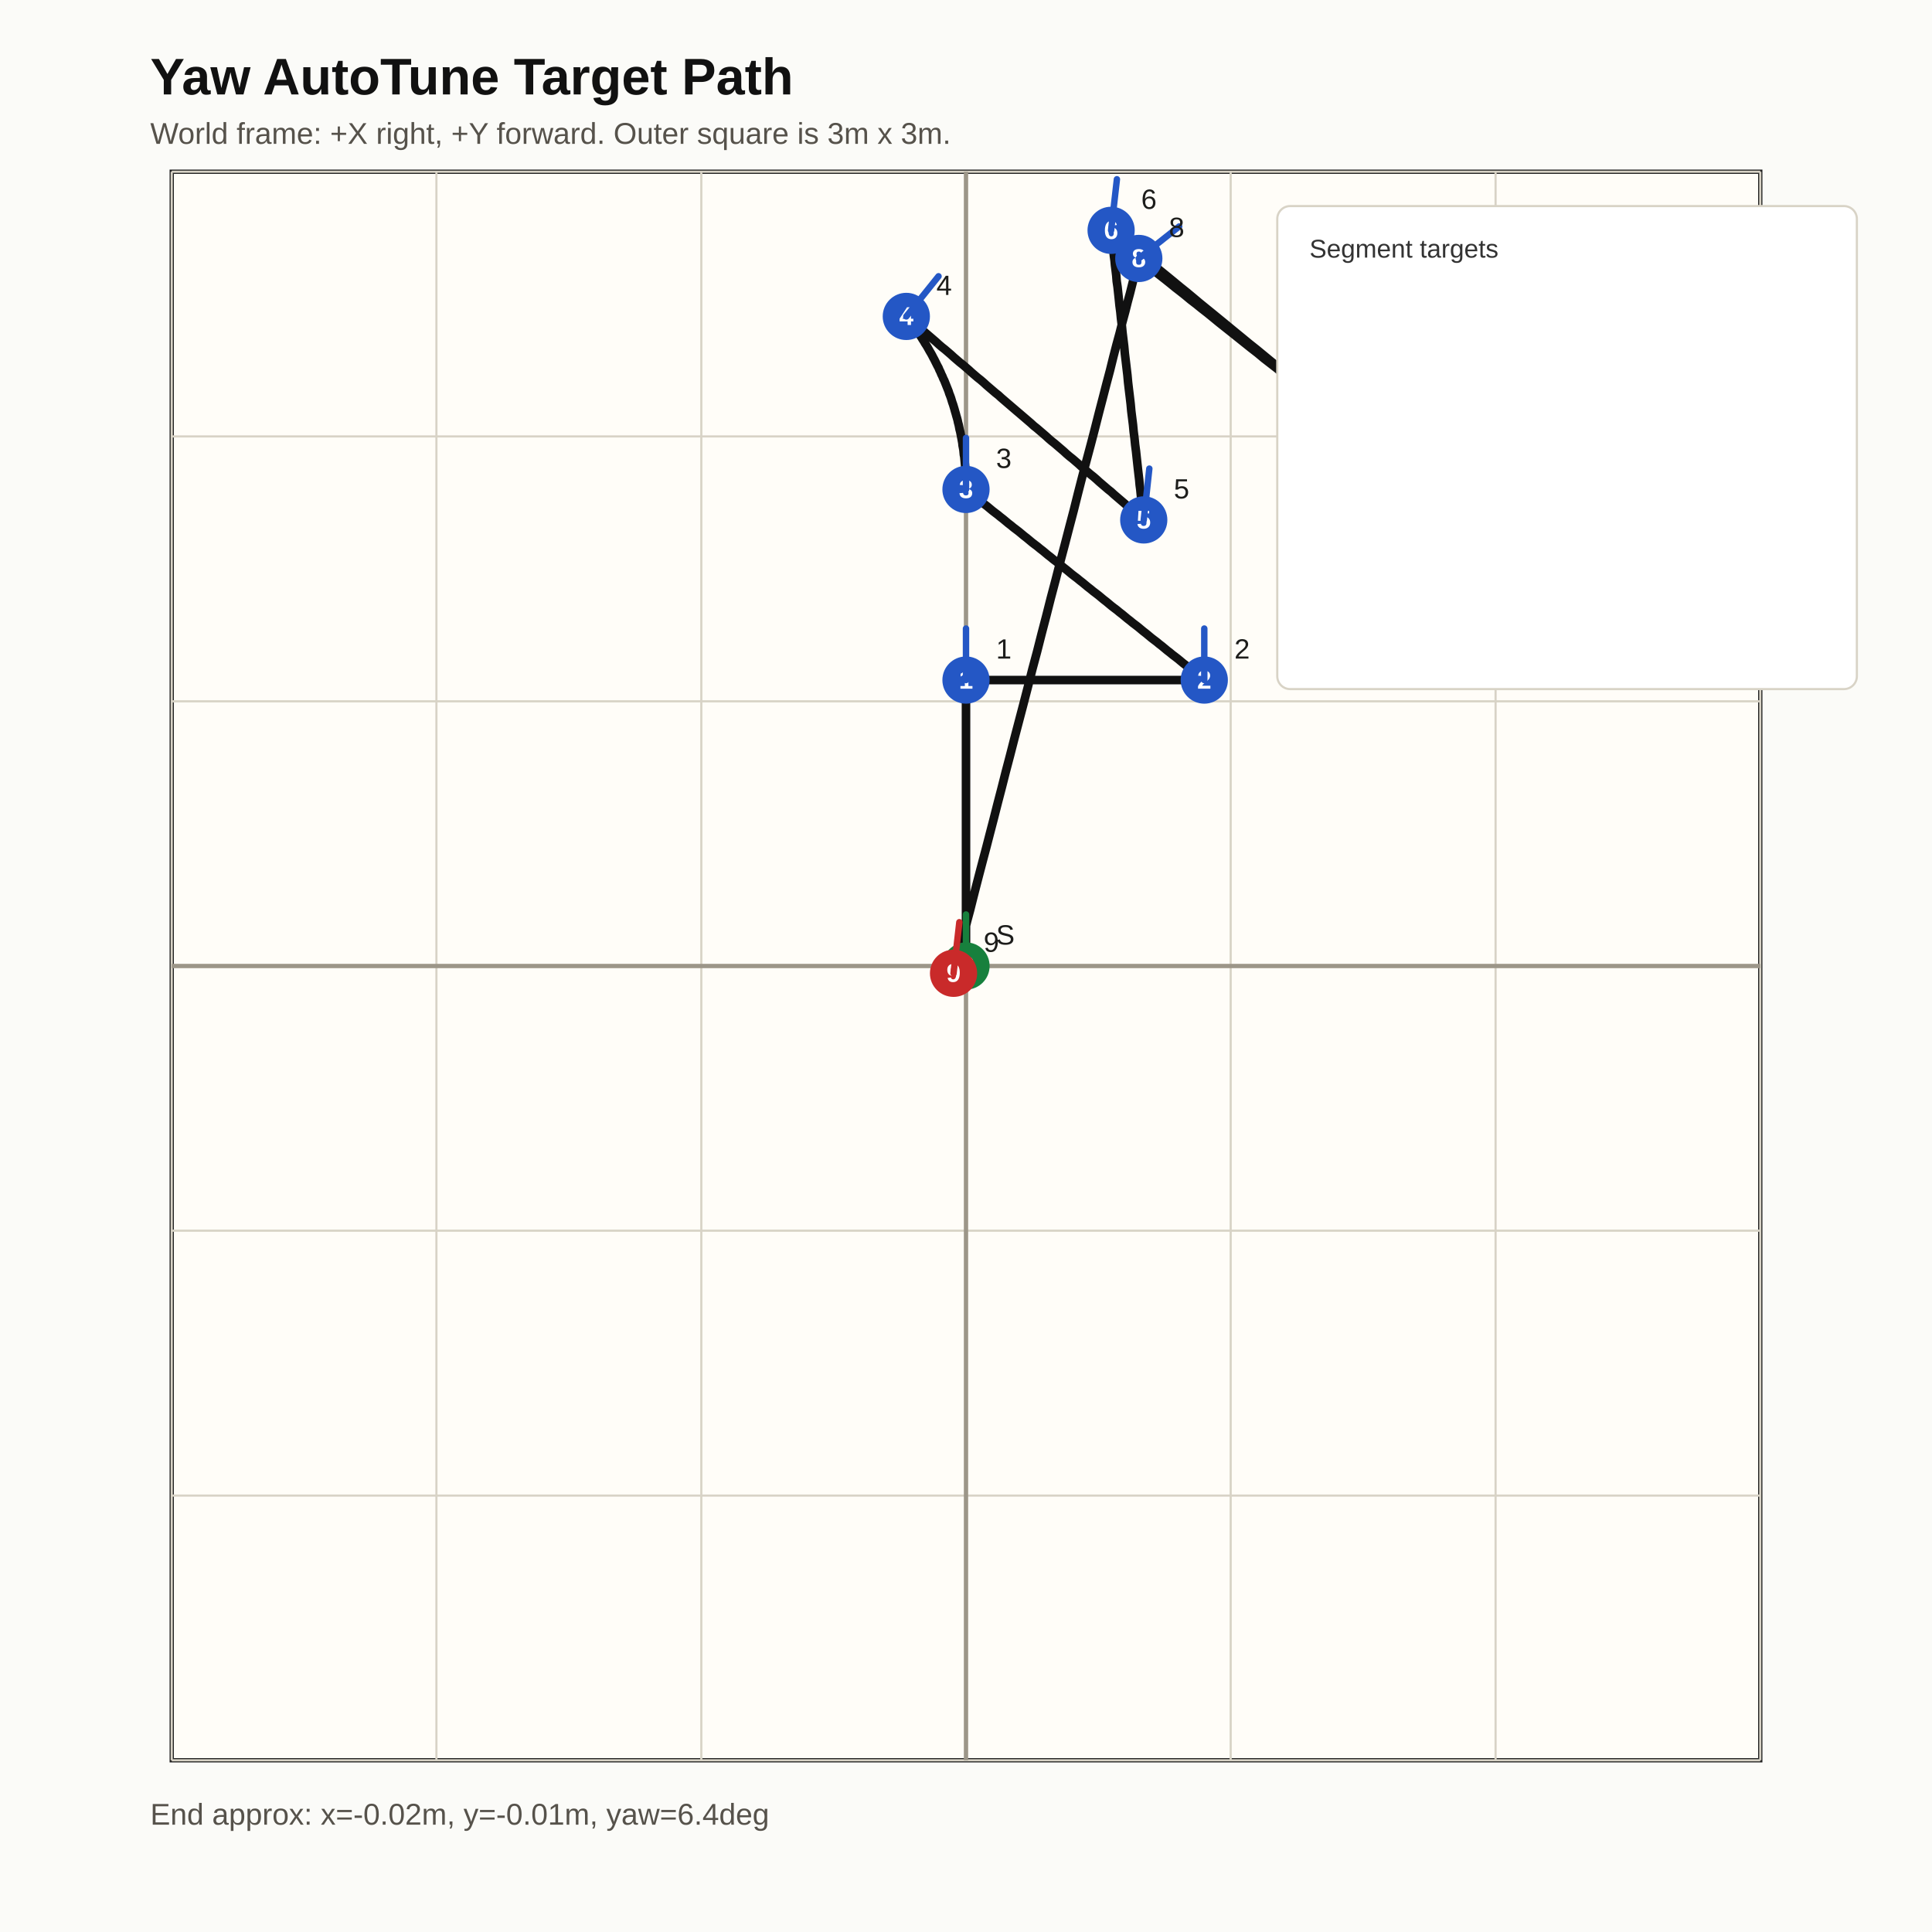
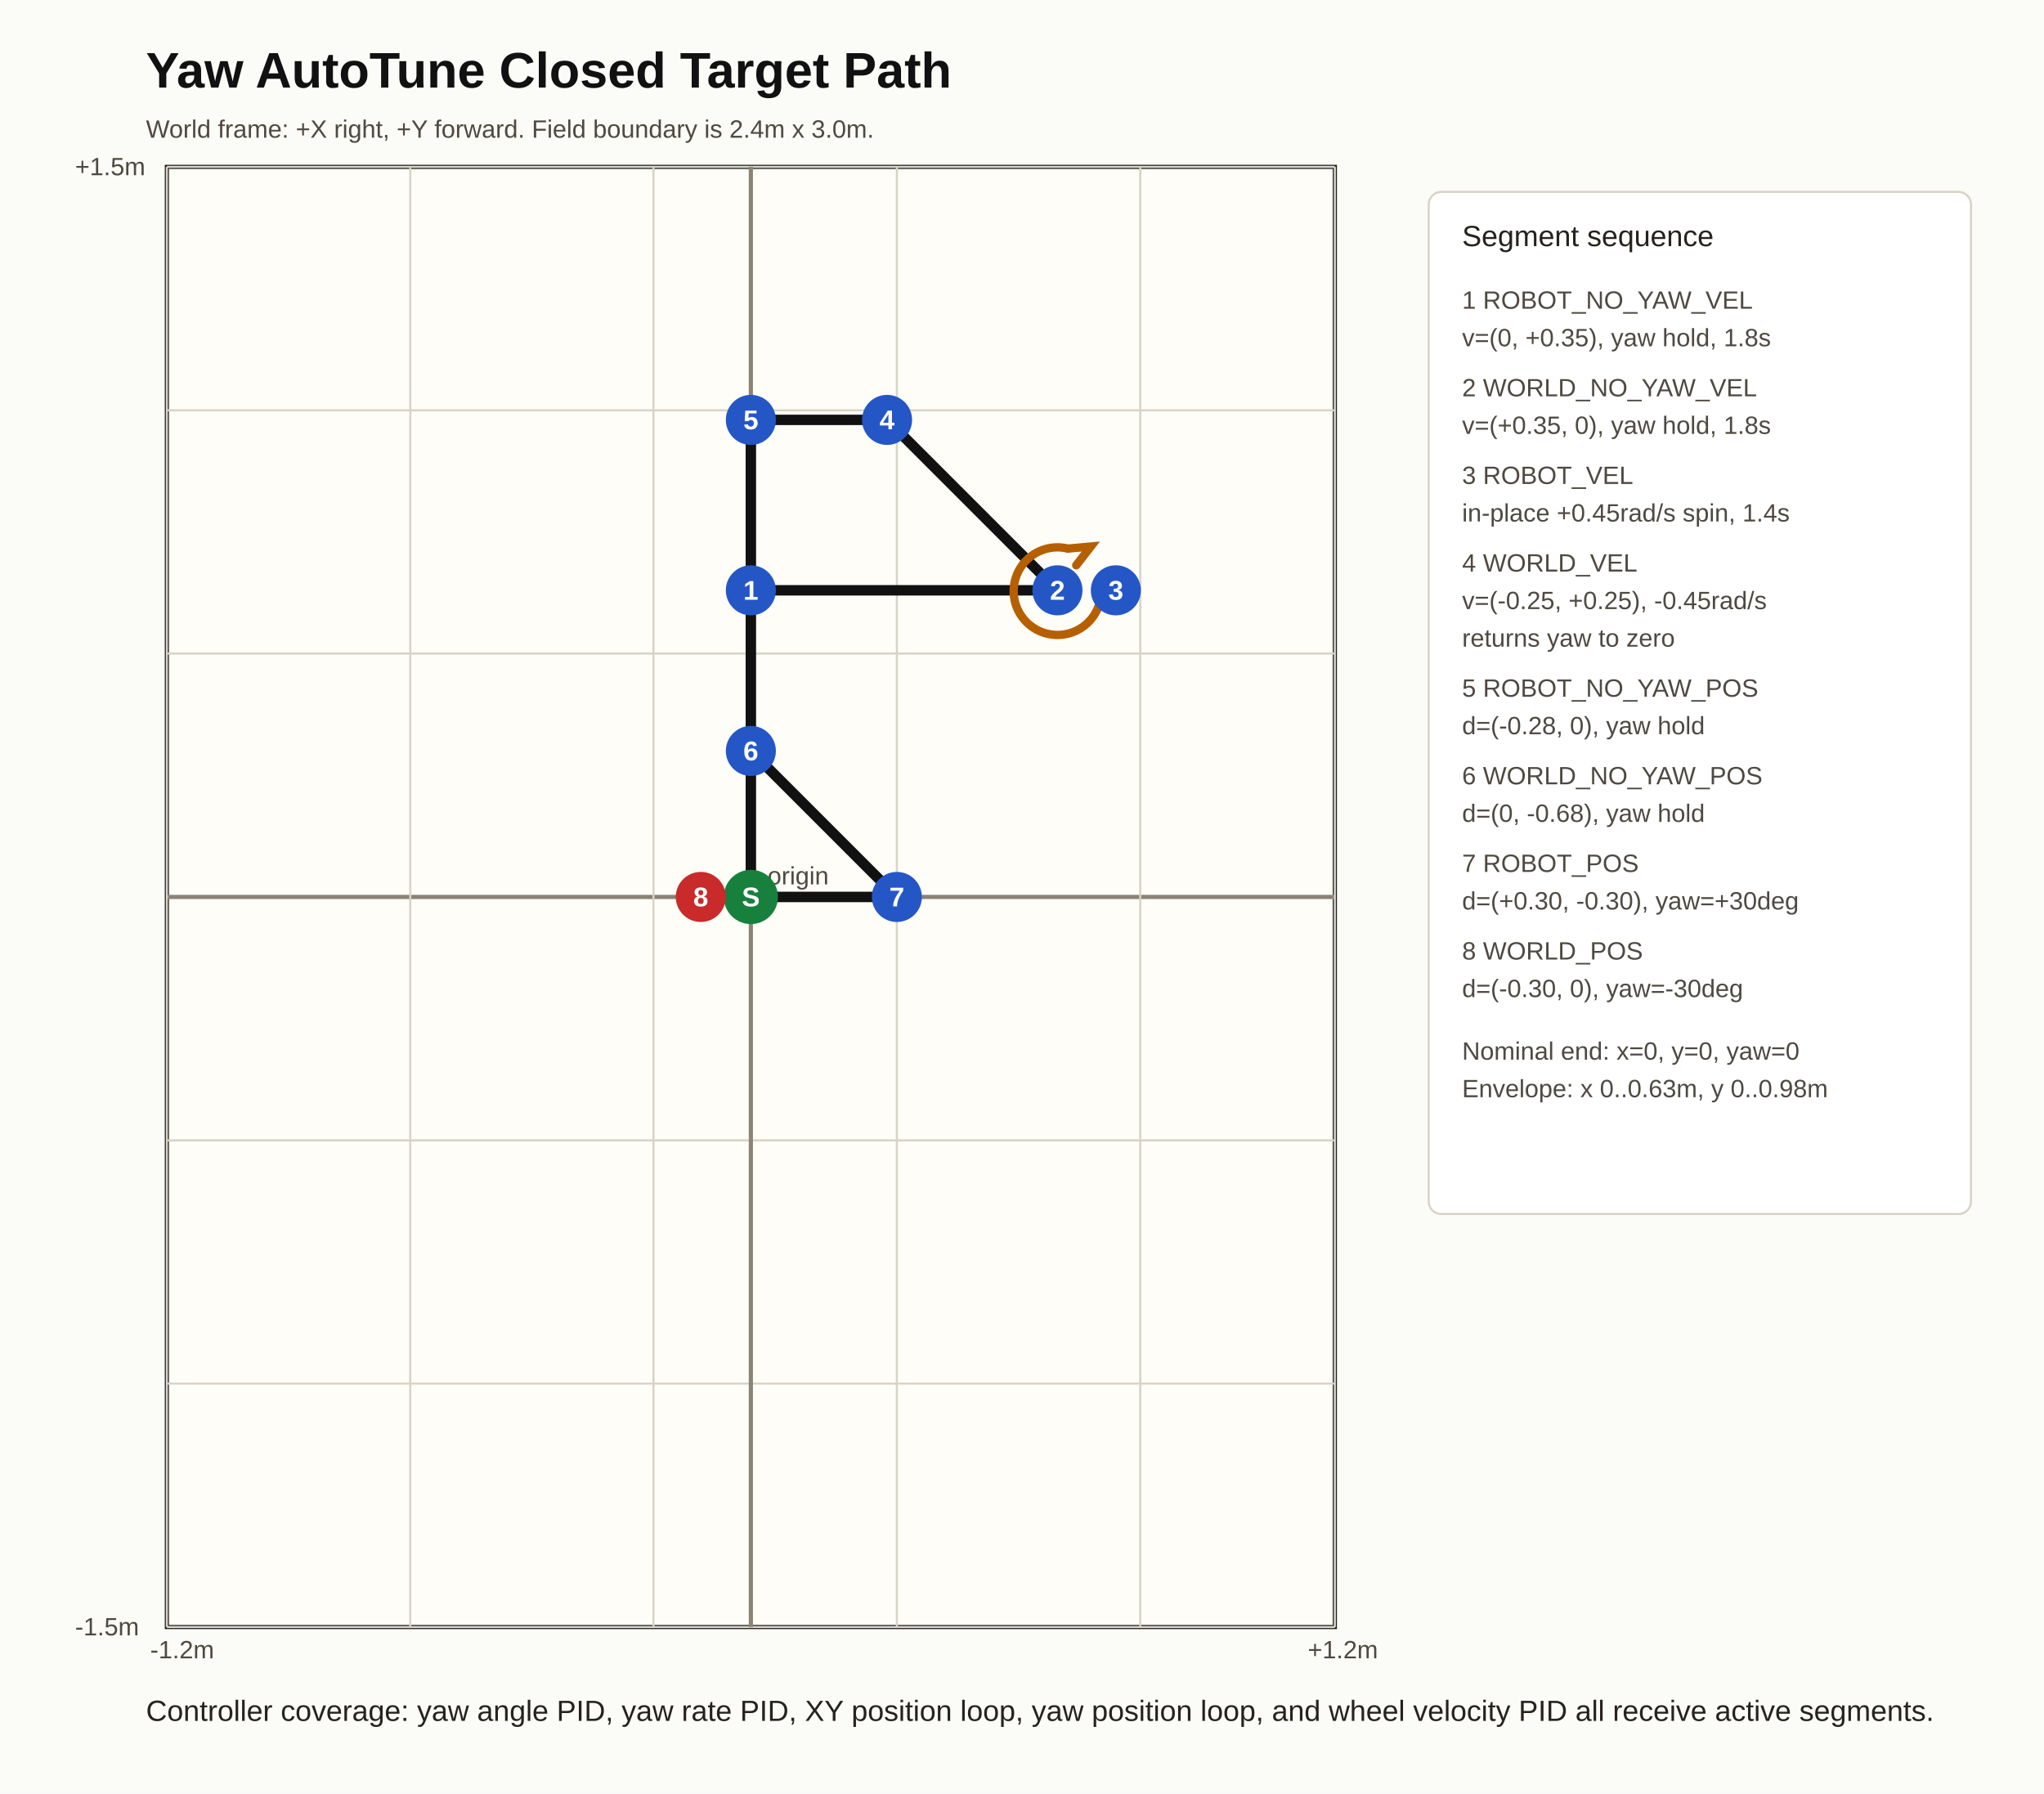
- <svg xmlns="http://www.w3.org/2000/svg" width="900" height="900" viewBox="0 0 900 900">
-   <style>.bg{fill:#fbfbf8}.field{fill:#fffdf8;stroke:#222;stroke-width:2}.grid{stroke:#d8d3c6;stroke-width:1}.path{fill:none;stroke:#111;stroke-width:4;stroke-linecap:round;stroke-linejoin:round}.mark{font:bold 12px Arial,sans-serif;fill:white;text-anchor:middle}.coord{font:13px Arial,sans-serif;fill:#1d1d1b}.title{font:bold 24px Arial,sans-serif;fill:#111}.sub{font:14px Arial,sans-serif;fill:#56524b}.note{font:12px Arial,sans-serif;fill:#333}.box{fill:#fff;stroke:#d8d3c6;stroke-width:1}</style>
-   <rect width="900" height="900" class="bg" />
-   <text x="70" y="44" class="title">Yaw AutoTune Target Path</text>
-   <text x="70" y="67" class="sub">World frame: +X right, +Y forward. Outer square is 3m x 3m.</text>
-   <rect x="80.0" y="80.0" width="740.0" height="740.0" class="field" />
-   <line x1="80.0" y1="820.0" x2="80.0" y2="80.0" class="grid" />
-   <line x1="80.0" y1="820.0" x2="820.0" y2="820.0" class="grid" />
-   <line x1="203.3" y1="820.0" x2="203.3" y2="80.0" class="grid" />
-   <line x1="80.0" y1="696.7" x2="820.0" y2="696.7" class="grid" />
-   <line x1="326.7" y1="820.0" x2="326.7" y2="80.0" class="grid" />
-   <line x1="80.0" y1="573.3" x2="820.0" y2="573.3" class="grid" />
-   <line x1="450.0" y1="820.0" x2="450.0" y2="80.0" class="grid" />
-   <line x1="80.0" y1="450.0" x2="820.0" y2="450.0" class="grid" />
-   <line x1="573.3" y1="820.0" x2="573.3" y2="80.0" class="grid" />
-   <line x1="80.0" y1="326.7" x2="820.0" y2="326.7" class="grid" />
-   <line x1="696.7" y1="820.0" x2="696.7" y2="80.0" class="grid" />
-   <line x1="80.0" y1="203.3" x2="820.0" y2="203.3" class="grid" />
-   <line x1="820.0" y1="820.0" x2="820.0" y2="80.0" class="grid" />
-   <line x1="80.0" y1="80.0" x2="820.0" y2="80.0" class="grid" />
-   <line x1="450.0" y1="820.0" x2="450.0" y2="80.0" stroke="#9c9689" stroke-width="2" />
-   <line x1="80.0" y1="450.0" x2="820.0" y2="450.0" stroke="#9c9689" stroke-width="2" />
-   <path d="M 450.0 450.0 L 450.0 448.5 L 450.0 447.0 L 450.0 445.6 L 450.0 444.1 L 450.0 442.6 L 450.0 441.1 L 450.0 439.6 L 450.0 438.2 L 450.0 436.7 L 450.0 435.2 L 450.0 433.7 L 450.0 432.2 L 450.0 430.8 L 450.0 429.3 L 450.0 427.8 L 450.0 426.3 L 450.0 424.8 L 450.0 423.4 L 450.0 421.9 L 450.0 420.4 L 450.0 418.9 L 450.0 417.4 L 450.0 416.0 L 450.0 414.5 L 450.0 413.0 L 450.0 411.5 L 450.0 410.0 L 450.0 408.6 L 450.0 407.1 L 450.0 405.6 L 450.0 404.1 L 450.0 402.6 L 450.0 401.2 L 450.0 399.7 L 450.0 398.2 L 450.0 396.7 L 450.0 395.2 L 450.0 393.8 L 450.0 392.3 L 450.0 390.8 L 450.0 389.3 L 450.0 387.8 L 450.0 386.4 L 450.0 384.9 L 450.0 383.4 L 450.0 381.9 L 450.0 380.4 L 450.0 379.0 L 450.0 377.5 L 450.0 376.0 L 450.0 374.5 L 450.0 373.0 L 450.0 371.6 L 450.0 370.1 L 450.0 368.6 L 450.0 367.1 L 450.0 365.6 L 450.0 364.2 L 450.0 362.7 L 450.0 361.2 L 450.0 359.7 L 450.0 358.2 L 450.0 356.8 L 450.0 355.3 L 450.0 353.8 L 450.0 352.3 L 450.0 350.8 L 450.0 349.4 L 450.0 347.9 L 450.0 346.4 L 450.0 344.9 L 450.0 343.4 L 450.0 342.0 L 450.0 340.5 L 450.0 339.0 L 450.0 337.5 L 450.0 336.0 L 450.0 334.6 L 450.0 333.1 L 450.0 331.6 L 450.0 330.1 L 450.0 328.6 L 450.0 327.2 L 450.0 325.7 L 450.0 324.2 L 450.0 322.7 L 450.0 321.2 L 450.0 319.8 L 450.0 318.3 L 450.0 316.8 L 451.5 316.8 L 453.0 316.8 L 454.4 316.8 L 455.9 316.8 L 457.4 316.8 L 458.9 316.8 L 460.4 316.8 L 461.8 316.8 L 463.3 316.8 L 464.8 316.8 L 466.3 316.8 L 467.8 316.8 L 469.2 316.8 L 470.7 316.8 L 472.2 316.8 L 473.7 316.8 L 475.2 316.8 L 476.6 316.8 L 478.1 316.8 L 479.6 316.8 L 481.1 316.8 L 482.6 316.8 L 484.0 316.8 L 485.5 316.8 L 487.0 316.8 L 488.5 316.8 L 490.0 316.8 L 491.4 316.8 L 492.9 316.8 L 494.4 316.8 L 495.9 316.8 L 497.4 316.8 L 498.8 316.8 L 500.3 316.8 L 501.8 316.8 L 503.3 316.8 L 504.8 316.8 L 506.2 316.8 L 507.7 316.8 L 509.2 316.8 L 510.7 316.8 L 512.2 316.8 L 513.6 316.8 L 515.1 316.8 L 516.6 316.8 L 518.1 316.8 L 519.6 316.8 L 521.0 316.8 L 522.5 316.8 L 524.0 316.8 L 525.5 316.8 L 527.0 316.8 L 528.4 316.8 L 529.9 316.8 L 531.4 316.8 L 532.9 316.8 L 534.4 316.8 L 535.8 316.8 L 537.3 316.8 L 538.8 316.8 L 540.3 316.8 L 541.8 316.8 L 543.2 316.8 L 544.7 316.8 L 546.2 316.8 L 547.7 316.8 L 549.2 316.8 L 550.6 316.8 L 552.1 316.8 L 553.6 316.8 L 555.1 316.8 L 556.6 316.8 L 558.0 316.8 L 559.5 316.8 L 561.0 316.8 L 559.8 315.8 L 558.5 314.8 L 557.3 313.8 L 556.1 312.9 L 554.8 311.9 L 553.6 310.9 L 552.4 309.9 L 551.1 308.9 L 549.9 307.9 L 548.7 306.9 L 547.4 305.9 L 546.2 305.0 L 545.0 304.0 L 543.7 303.0 L 542.5 302.0 L 541.3 301.0 L 540.0 300.0 L 538.8 299.0 L 537.6 298.1 L 536.3 297.1 L 535.1 296.1 L 533.9 295.1 L 532.6 294.1 L 531.4 293.1 L 530.2 292.1 L 528.9 291.1 L 527.7 290.2 L 526.5 289.2 L 525.2 288.2 L 524.0 287.2 L 522.8 286.2 L 521.5 285.2 L 520.3 284.2 L 519.1 283.3 L 517.8 282.3 L 516.6 281.3 L 515.4 280.3 L 514.1 279.3 L 512.9 278.3 L 511.7 277.3 L 510.4 276.3 L 509.2 275.4 L 508.0 274.4 L 506.7 273.4 L 505.5 272.4 L 504.3 271.4 L 503.0 270.4 L 501.8 269.4 L 500.6 268.5 L 499.3 267.5 L 498.1 266.5 L 496.9 265.5 L 495.6 264.5 L 494.4 263.5 L 493.2 262.5 L 491.9 261.5 L 490.7 260.6 L 489.5 259.6 L 488.2 258.6 L 487.0 257.6 L 485.8 256.6 L 484.5 255.6 L 483.3 254.6 L 482.1 253.7 L 480.8 252.7 L 479.6 251.7 L 478.4 250.7 L 477.1 249.7 L 475.9 248.7 L 474.7 247.7 L 473.4 246.7 L 472.2 245.8 L 471.0 244.8 L 469.7 243.8 L 468.5 242.8 L 467.3 241.8 L 466.0 240.8 L 464.8 239.8 L 463.6 238.9 L 462.3 237.9 L 461.1 236.9 L 459.9 235.9 L 458.6 234.9 L 457.4 233.9 L 456.2 232.9 L 454.9 231.9 L 453.7 231.0 L 452.5 230.0 L 451.2 229.0 L 450.0 228.0 L 450.0 226.9 L 450.0 225.8 L 450.0 224.7 L 449.9 223.7 L 449.9 222.6 L 449.9 221.5 L 449.8 220.4 L 449.7 219.3 L 449.7 218.2 L 449.6 217.2 L 449.5 216.1 L 449.4 215.0 L 449.3 213.9 L 449.2 212.8 L 449.0 211.8 L 448.9 210.7 L 448.8 209.6 L 448.6 208.5 L 448.4 207.5 L 448.3 206.4 L 448.1 205.3 L 447.9 204.2 L 447.7 203.2 L 447.5 202.1 L 447.3 201.1 L 447.0 200.0 L 446.8 198.9 L 446.6 197.9 L 446.3 196.8 L 446.1 195.8 L 445.8 194.7 L 445.5 193.7 L 445.2 192.6 L 444.9 191.6 L 444.6 190.5 L 444.3 189.5 L 444.0 188.5 L 443.6 187.4 L 443.3 186.4 L 443.0 185.4 L 442.6 184.3 L 442.2 183.3 L 441.9 182.3 L 441.5 181.3 L 441.1 180.3 L 440.7 179.3 L 440.3 178.3 L 439.9 177.3 L 439.4 176.3 L 439.0 175.3 L 438.5 174.3 L 438.1 173.3 L 437.6 172.3 L 437.2 171.3 L 436.7 170.4 L 436.2 169.4 L 435.7 168.4 L 435.2 167.4 L 434.7 166.5 L 434.2 165.5 L 433.7 164.6 L 433.1 163.6 L 432.6 162.7 L 432.1 161.8 L 431.5 160.8 L 430.9 159.9 L 430.4 159.0 L 429.8 158.1 L 429.2 157.1 L 428.6 156.2 L 428.0 155.3 L 427.4 154.4 L 426.8 153.5 L 426.1 152.7 L 425.5 151.8 L 424.9 150.9 L 424.2 150.0 L 423.6 149.2 L 422.9 148.3 L 422.2 147.4 L 423.6 148.6 L 425.0 149.8 L 426.4 151.0 L 427.8 152.2 L 429.2 153.4 L 430.5 154.5 L 431.9 155.7 L 433.3 156.9 L 434.7 158.1 L 436.1 159.3 L 437.4 160.5 L 438.8 161.7 L 440.2 162.8 L 441.6 164.0 L 443.0 165.2 L 444.3 166.4 L 445.7 167.6 L 447.1 168.8 L 448.5 169.9 L 449.9 171.1 L 451.3 172.3 L 452.6 173.5 L 454.0 174.7 L 455.4 175.9 L 456.8 177.0 L 458.2 178.2 L 459.5 179.4 L 460.9 180.6 L 462.3 181.8 L 463.7 183.0 L 465.1 184.1 L 466.4 185.3 L 467.8 186.5 L 469.2 187.7 L 470.6 188.9 L 472.0 190.1 L 473.4 191.3 L 474.7 192.4 L 476.1 193.6 L 477.5 194.8 L 478.9 196.0 L 480.3 197.2 L 481.6 198.4 L 483.0 199.5 L 484.4 200.7 L 485.8 201.9 L 487.2 203.1 L 488.5 204.3 L 489.9 205.5 L 491.3 206.6 L 492.7 207.8 L 494.1 209.0 L 495.5 210.2 L 496.8 211.4 L 498.2 212.6 L 499.6 213.7 L 501.0 214.9 L 502.4 216.1 L 503.7 217.3 L 505.1 218.5 L 506.5 219.7 L 507.9 220.9 L 509.3 222.0 L 510.7 223.2 L 512.0 224.4 L 513.4 225.6 L 514.8 226.8 L 516.2 228.0 L 517.6 229.1 L 518.9 230.3 L 520.3 231.5 L 521.7 232.7 L 523.1 233.9 L 524.5 235.1 L 525.8 236.2 L 527.2 237.4 L 528.6 238.6 L 530.0 239.8 L 531.4 241.0 L 532.8 242.2 L 532.7 242.1 L 532.7 241.7 L 532.6 241.2 L 532.6 240.4 L 532.5 239.5 L 532.3 238.4 L 532.2 237.1 L 532.0 235.6 L 531.8 234.0 L 531.6 232.2 L 531.4 230.2 L 531.2 228.1 L 530.9 225.9 L 530.7 223.6 L 530.4 221.1 L 530.1 218.5 L 529.8 215.8 L 529.5 213.0 L 529.2 210.2 L 528.8 207.2 L 528.5 204.2 L 528.1 201.1 L 527.8 197.9 L 527.4 194.7 L 527.0 191.5 L 526.7 188.2 L 526.3 184.8 L 525.9 181.5 L 525.5 178.1 L 525.2 174.8 L 524.8 171.4 L 524.4 168.0 L 524.0 164.7 L 523.7 161.4 L 523.3 158.1 L 522.9 154.8 L 522.6 151.6 L 522.2 148.4 L 521.9 145.3 L 521.5 142.3 L 521.2 139.3 L 520.9 136.5 L 520.6 133.7 L 520.2 131.0 L 520.0 128.4 L 519.7 125.9 L 519.4 123.6 L 519.2 121.4 L 518.9 119.3 L 518.7 117.3 L 518.5 115.5 L 518.3 113.9 L 518.2 112.4 L 518.0 111.1 L 517.9 110.0 L 517.8 109.1 L 517.7 108.3 L 517.6 107.8 L 517.6 107.5 L 517.6 107.3 L 517.7 107.4 L 518.0 107.7 L 518.6 108.2 L 519.3 108.8 L 520.3 109.5 L 521.4 110.5 L 522.7 111.5 L 524.2 112.7 L 525.8 114.1 L 527.6 115.6 L 529.6 117.2 L 531.7 118.9 L 533.9 120.7 L 536.3 122.7 L 538.8 124.7 L 541.4 126.8 L 544.1 129.0 L 546.9 131.3 L 549.8 133.7 L 552.8 136.1 L 555.8 138.6 L 558.9 141.2 L 562.1 143.8 L 565.3 146.4 L 568.6 149.1 L 571.9 151.8 L 575.3 154.6 L 578.6 157.3 L 582.0 160.1 L 585.4 162.8 L 588.8 165.6 L 592.2 168.4 L 595.6 171.1 L 598.9 173.9 L 602.2 176.6 L 605.5 179.3 L 608.7 181.9 L 611.9 184.5 L 615.0 187.1 L 618.1 189.6 L 621.1 192.0 L 624.0 194.4 L 626.8 196.7 L 629.5 198.9 L 632.1 201.0 L 634.5 203.0 L 636.9 205.0 L 639.1 206.8 L 641.2 208.5 L 643.2 210.1 L 645.0 211.6 L 646.7 213.0 L 648.1 214.2 L 649.5 215.2 L 650.6 216.2 L 651.5 216.9 L 652.3 217.5 L 652.8 218.0 L 653.1 218.3 L 653.3 218.3 L 653.2 218.3 L 652.9 218.0 L 652.4 217.6 L 651.7 217.1 L 650.8 216.4 L 649.8 215.6 L 648.6 214.7 L 647.3 213.6 L 645.8 212.4 L 644.2 211.1 L 642.4 209.7 L 640.5 208.2 L 638.5 206.6 L 636.3 204.8 L 634.1 203.1 L 631.7 201.2 L 629.3 199.2 L 626.8 197.2 L 624.1 195.1 L 621.4 193.0 L 618.7 190.8 L 615.9 188.5 L 613.0 186.2 L 610.1 183.9 L 607.1 181.5 L 604.1 179.1 L 601.1 176.7 L 598.0 174.3 L 595.0 171.8 L 591.9 169.4 L 588.8 167.0 L 585.8 164.5 L 582.7 162.1 L 579.7 159.7 L 576.7 157.3 L 573.7 154.9 L 570.8 152.6 L 567.9 150.3 L 565.1 148.0 L 562.4 145.8 L 559.7 143.7 L 557.1 141.6 L 554.5 139.6 L 552.1 137.6 L 549.7 135.7 L 547.5 134.0 L 545.3 132.2 L 543.3 130.6 L 541.4 129.1 L 539.6 127.7 L 538.0 126.4 L 536.5 125.2 L 535.2 124.1 L 534.0 123.2 L 533.0 122.4 L 532.1 121.7 L 531.4 121.2 L 530.9 120.8 L 530.6 120.5 L 530.5 120.4 L 530.5 120.7 L 530.3 121.5 L 529.9 122.9 L 529.4 124.7 L 528.8 127.0 L 528.1 129.8 L 527.3 133.0 L 526.4 136.6 L 525.3 140.7 L 524.2 145.1 L 522.9 149.9 L 521.6 155.1 L 520.1 160.6 L 518.6 166.4 L 517.1 172.5 L 515.4 178.9 L 513.7 185.5 L 511.9 192.4 L 510.1 199.5 L 508.2 206.8 L 506.2 214.3 L 504.2 221.9 L 502.2 229.7 L 500.2 237.7 L 498.1 245.7 L 496.0 253.8 L 493.8 262.1 L 491.7 270.3 L 489.5 278.6 L 487.4 286.9 L 485.2 295.3 L 483.1 303.6 L 480.9 311.8 L 478.8 320.1 L 476.7 328.2 L 474.6 336.2 L 472.5 344.2 L 470.5 352.0 L 468.5 359.6 L 466.6 367.1 L 464.7 374.4 L 462.9 381.5 L 461.1 388.4 L 459.4 395.0 L 457.7 401.4 L 456.1 407.5 L 454.6 413.3 L 453.2 418.8 L 451.9 424.0 L 450.6 428.8 L 449.5 433.2 L 448.4 437.3 L 447.5 440.9 L 446.6 444.1 L 445.9 446.9 L 445.3 449.2 L 444.8 451.0 L 444.5 452.4 L 444.3 453.2 L 444.2 453.4" class="path" />
+ <svg xmlns="http://www.w3.org/2000/svg" width="980" height="860" viewBox="0 0 980 860">
+   <style>
+     .bg{fill:#fbfbf8}.field{fill:#fffdf8;stroke:#202020;stroke-width:2}
+     .grid{stroke:#d8d3c6;stroke-width:1}.axis{stroke:#8a8376;stroke-width:2}
+     .path{fill:none;stroke:#111;stroke-width:5;stroke-linecap:round;stroke-linejoin:round}
+     .spin{fill:none;stroke:#b65f00;stroke-width:4;stroke-linecap:round}
+     .pt{fill:#2457c5}.start{fill:#17803d}.end{fill:#c92a2a}
+     .label{font:bold 13px Arial,sans-serif;fill:white;text-anchor:middle;dominant-baseline:central}
+     .text{font:14px Arial,sans-serif;fill:#26231f}.small{font:12px Arial,sans-serif;fill:#4e4941}
+     .title{font:bold 24px Arial,sans-serif;fill:#111}.box{fill:#fff;stroke:#d8d3c6;stroke-width:1}
+   </style>
+   <rect width="980" height="860" class="bg" />
+   <text x="70" y="42" class="title">Yaw AutoTune Closed Target Path</text>
+   <text x="70" y="66" class="small">World frame: +X right, +Y forward. Field boundary is 2.4m x 3.0m.</text>
+   <rect x="80" y="80" width="560" height="700" class="field" />
+   <line x1="80" y1="780" x2="640" y2="780" class="grid" />
+   <line x1="80" y1="663.3" x2="640" y2="663.3" class="grid" />
+   <line x1="80" y1="546.7" x2="640" y2="546.7" class="grid" />
+   <line x1="80" y1="430" x2="640" y2="430" class="axis" />
+   <line x1="80" y1="313.3" x2="640" y2="313.3" class="grid" />
+   <line x1="80" y1="196.7" x2="640" y2="196.7" class="grid" />
+   <line x1="80" y1="80" x2="640" y2="80" class="grid" />
+   <line x1="80" y1="80" x2="80" y2="780" class="grid" />
+   <line x1="196.7" y1="80" x2="196.7" y2="780" class="grid" />
+   <line x1="313.3" y1="80" x2="313.3" y2="780" class="grid" />
+   <line x1="360" y1="80" x2="360" y2="780" class="axis" />
+   <line x1="430" y1="80" x2="430" y2="780" class="grid" />
+   <line x1="546.7" y1="80" x2="546.7" y2="780" class="grid" />
+   <line x1="640" y1="80" x2="640" y2="780" class="grid" />
+   <text x="72" y="795" class="small">-1.2m</text>
+   <text x="627" y="795" class="small">+1.2m</text>
+   <text x="36" y="84" class="small">+1.5m</text>
+   <text x="36" y="784" class="small">-1.5m</text>
+   <text x="368" y="424" class="small">origin</text>
+   <path d="M 360 430 L 360 283 L 507 283 L 425.3 201.3 L 360 201.3 L 360 360 L 430 430 L 360 430" class="path" />
+   <path d="M 528 283 A 21 21 0 1 1 512 263" class="spin" />
+   <path d="M 512 263 L 523 262 L 516 271" class="spin" />
  <g>
-     <circle cx="450.0" cy="450.0" r="11" fill="#17803d" />
-     <text x="450.0" y="454.0" class="mark">S</text>
-     <line x1="450.0" y1="450.0" x2="450.0" y2="426.0" stroke="#17803d" stroke-width="3" stroke-linecap="round" />
-     <text x="464.0" y="440.0" class="coord">S</text>
+     <circle cx="360" cy="430" r="13" class="start" />
+     <text x="360" y="430" class="label">S</text>
  </g>
  <g>
-     <circle cx="450.0" cy="316.8" r="11" fill="#2457c5" />
-     <text x="450.0" y="320.8" class="mark">1</text>
-     <line x1="450.0" y1="316.8" x2="450.0" y2="292.8" stroke="#2457c5" stroke-width="3" stroke-linecap="round" />
-     <text x="464.0" y="306.8" class="coord">1</text>
+     <circle cx="360" cy="283" r="12" class="pt" />
+     <text x="360" y="283" class="label">1</text>
  </g>
  <g>
-     <circle cx="561.0" cy="316.8" r="11" fill="#2457c5" />
-     <text x="561.0" y="320.8" class="mark">2</text>
-     <line x1="561.0" y1="316.8" x2="561.0" y2="292.8" stroke="#2457c5" stroke-width="3" stroke-linecap="round" />
-     <text x="575.0" y="306.8" class="coord">2</text>
+     <circle cx="507" cy="283" r="12" class="pt" />
+     <text x="507" y="283" class="label">2</text>
  </g>
  <g>
-     <circle cx="450.0" cy="228.0" r="11" fill="#2457c5" />
-     <text x="450.0" y="232.0" class="mark">3</text>
-     <line x1="450.0" y1="228.0" x2="450.0" y2="204.0" stroke="#2457c5" stroke-width="3" stroke-linecap="round" />
-     <text x="464.0" y="218.0" class="coord">3</text>
+     <circle cx="535" cy="283" r="12" class="pt" />
+     <text x="535" y="283" class="label">3</text>
  </g>
  <g>
-     <circle cx="422.2" cy="147.4" r="11" fill="#2457c5" />
-     <text x="422.2" y="151.4" class="mark">4</text>
-     <line x1="422.2" y1="147.4" x2="437.2" y2="128.7" stroke="#2457c5" stroke-width="3" stroke-linecap="round" />
-     <text x="436.2" y="137.4" class="coord">4</text>
+     <circle cx="425.3" cy="201.3" r="12" class="pt" />
+     <text x="425.3" y="201.3" class="label">4</text>
  </g>
  <g>
-     <circle cx="532.8" cy="242.2" r="11" fill="#2457c5" />
-     <text x="532.8" y="246.2" class="mark">5</text>
-     <line x1="532.8" y1="242.2" x2="535.4" y2="218.3" stroke="#2457c5" stroke-width="3" stroke-linecap="round" />
-     <text x="546.8" y="232.2" class="coord">5</text>
+     <circle cx="360" cy="201.3" r="12" class="pt" />
+     <text x="360" y="201.3" class="label">5</text>
  </g>
  <g>
-     <circle cx="517.6" cy="107.3" r="11" fill="#2457c5" />
-     <text x="517.6" y="111.3" class="mark">6</text>
-     <line x1="517.6" y1="107.3" x2="520.3" y2="83.5" stroke="#2457c5" stroke-width="3" stroke-linecap="round" />
-     <text x="531.6" y="97.3" class="coord">6</text>
+     <circle cx="360" cy="360" r="12" class="pt" />
+     <text x="360" y="360" class="label">6</text>
  </g>
  <g>
-     <circle cx="653.3" cy="218.3" r="11" fill="#2457c5" />
-     <text x="653.3" y="222.3" class="mark">7</text>
-     <line x1="653.3" y1="218.3" x2="655.9" y2="194.5" stroke="#2457c5" stroke-width="3" stroke-linecap="round" />
-     <text x="667.3" y="208.3" class="coord">7</text>
+     <circle cx="430" cy="430" r="12" class="pt" />
+     <text x="430" y="430" class="label">7</text>
  </g>
  <g>
-     <circle cx="530.5" cy="120.4" r="11" fill="#2457c5" />
-     <text x="530.5" y="124.4" class="mark">8</text>
-     <line x1="530.5" y1="120.4" x2="549.3" y2="105.5" stroke="#2457c5" stroke-width="3" stroke-linecap="round" />
-     <text x="544.5" y="110.4" class="coord">8</text>
+     <circle cx="336" cy="430" r="12" class="end" />
+     <text x="336" y="430" class="label">8</text>
  </g>
-   <g>
-     <circle cx="444.2" cy="453.4" r="11" fill="#c92a2a" />
-     <text x="444.2" y="457.4" class="mark">9</text>
-     <line x1="444.2" y1="453.4" x2="446.9" y2="429.6" stroke="#c92a2a" stroke-width="3" stroke-linecap="round" />
-     <text x="458.2" y="443.4" class="coord">9</text>
-   </g>
-   <g transform="translate(595 96)">
-     <rect x="0" y="0" width="270" height="225" rx="6" class="box" />
-     <text x="15" y="24" class="note">Segment targets</text>
-     <text class="note">
-       <tspan x="610" dy="18">1 ROBOT_NO_YAW_VEL: v=(0,0.3)m/s w=0rad/s 1.8s</tspan>
-       <tspan x="610" dy="18">2 ROBOT_NO_YAW_VEL: v=(0.3,0)m/s w=0rad/s 1.5s</tspan>
-       <tspan x="610" dy="18">3 WORLD_NO_YAW_VEL: v=(-0.25,0.2)m/s w=0rad/s 1.8s</tspan>
-       <tspan x="610" dy="18">4 ROBOT_VEL: v=(0,0.22)m/s w=0.42rad/s 1.6s</tspan>
-       <tspan x="610" dy="18">5 WORLD_VEL: v=(0.28,-0.24)m/s w=-0.35rad/s 1.6s</tspan>
-       <tspan x="610" dy="18">6 ROBOT_NO_YAW_POS: d=(0,0.55)m yaw=0deg</tspan>
-       <tspan x="610" dy="18">7 WORLD_NO_YAW_POS: d=(0.55,-0.45)m yaw=0deg</tspan>
-       <tspan x="610" dy="18">8 ROBOT_POS: d=(-0.45,0.45)m yaw=45deg</tspan>
-       <tspan x="610" dy="18">9 WORLD_POS: d=(-0.35,-1.35)m yaw=-45deg</tspan>
+   <g transform="translate(685 92)">
+     <rect x="0" y="0" width="260" height="490" rx="6" class="box" />
+     <text x="16" y="26" class="text">Segment sequence</text>
+     <text class="small">
+       <tspan x="16" y="56">1 ROBOT_NO_YAW_VEL</tspan>
+       <tspan x="16" dy="18">  v=(0, +0.35), yaw hold, 1.8s</tspan>
+       <tspan x="16" dy="24">2 WORLD_NO_YAW_VEL</tspan>
+       <tspan x="16" dy="18">  v=(+0.35, 0), yaw hold, 1.8s</tspan>
+       <tspan x="16" dy="24">3 ROBOT_VEL</tspan>
+       <tspan x="16" dy="18">  in-place +0.45rad/s spin, 1.4s</tspan>
+       <tspan x="16" dy="24">4 WORLD_VEL</tspan>
+       <tspan x="16" dy="18">  v=(-0.25, +0.25), -0.45rad/s</tspan>
+       <tspan x="16" dy="18">  returns yaw to zero</tspan>
+       <tspan x="16" dy="24">5 ROBOT_NO_YAW_POS</tspan>
+       <tspan x="16" dy="18">  d=(-0.28, 0), yaw hold</tspan>
+       <tspan x="16" dy="24">6 WORLD_NO_YAW_POS</tspan>
+       <tspan x="16" dy="18">  d=(0, -0.68), yaw hold</tspan>
+       <tspan x="16" dy="24">7 ROBOT_POS</tspan>
+       <tspan x="16" dy="18">  d=(+0.30, -0.30), yaw=+30deg</tspan>
+       <tspan x="16" dy="24">8 WORLD_POS</tspan>
+       <tspan x="16" dy="18">  d=(-0.30, 0), yaw=-30deg</tspan>
+       <tspan x="16" dy="30">Nominal end: x=0, y=0, yaw=0</tspan>
+       <tspan x="16" dy="18">Envelope: x 0..0.63m, y 0..0.98m</tspan>
    </text>
  </g>
-   <text x="70" y="850" class="sub">End approx: x=-0.02m, y=-0.01m, yaw=6.4deg</text>
+   <text x="70" y="825" class="text">Controller coverage: yaw angle PID, yaw rate PID, XY position loop, yaw position loop, and wheel velocity PID all receive active segments.</text>
</svg>
